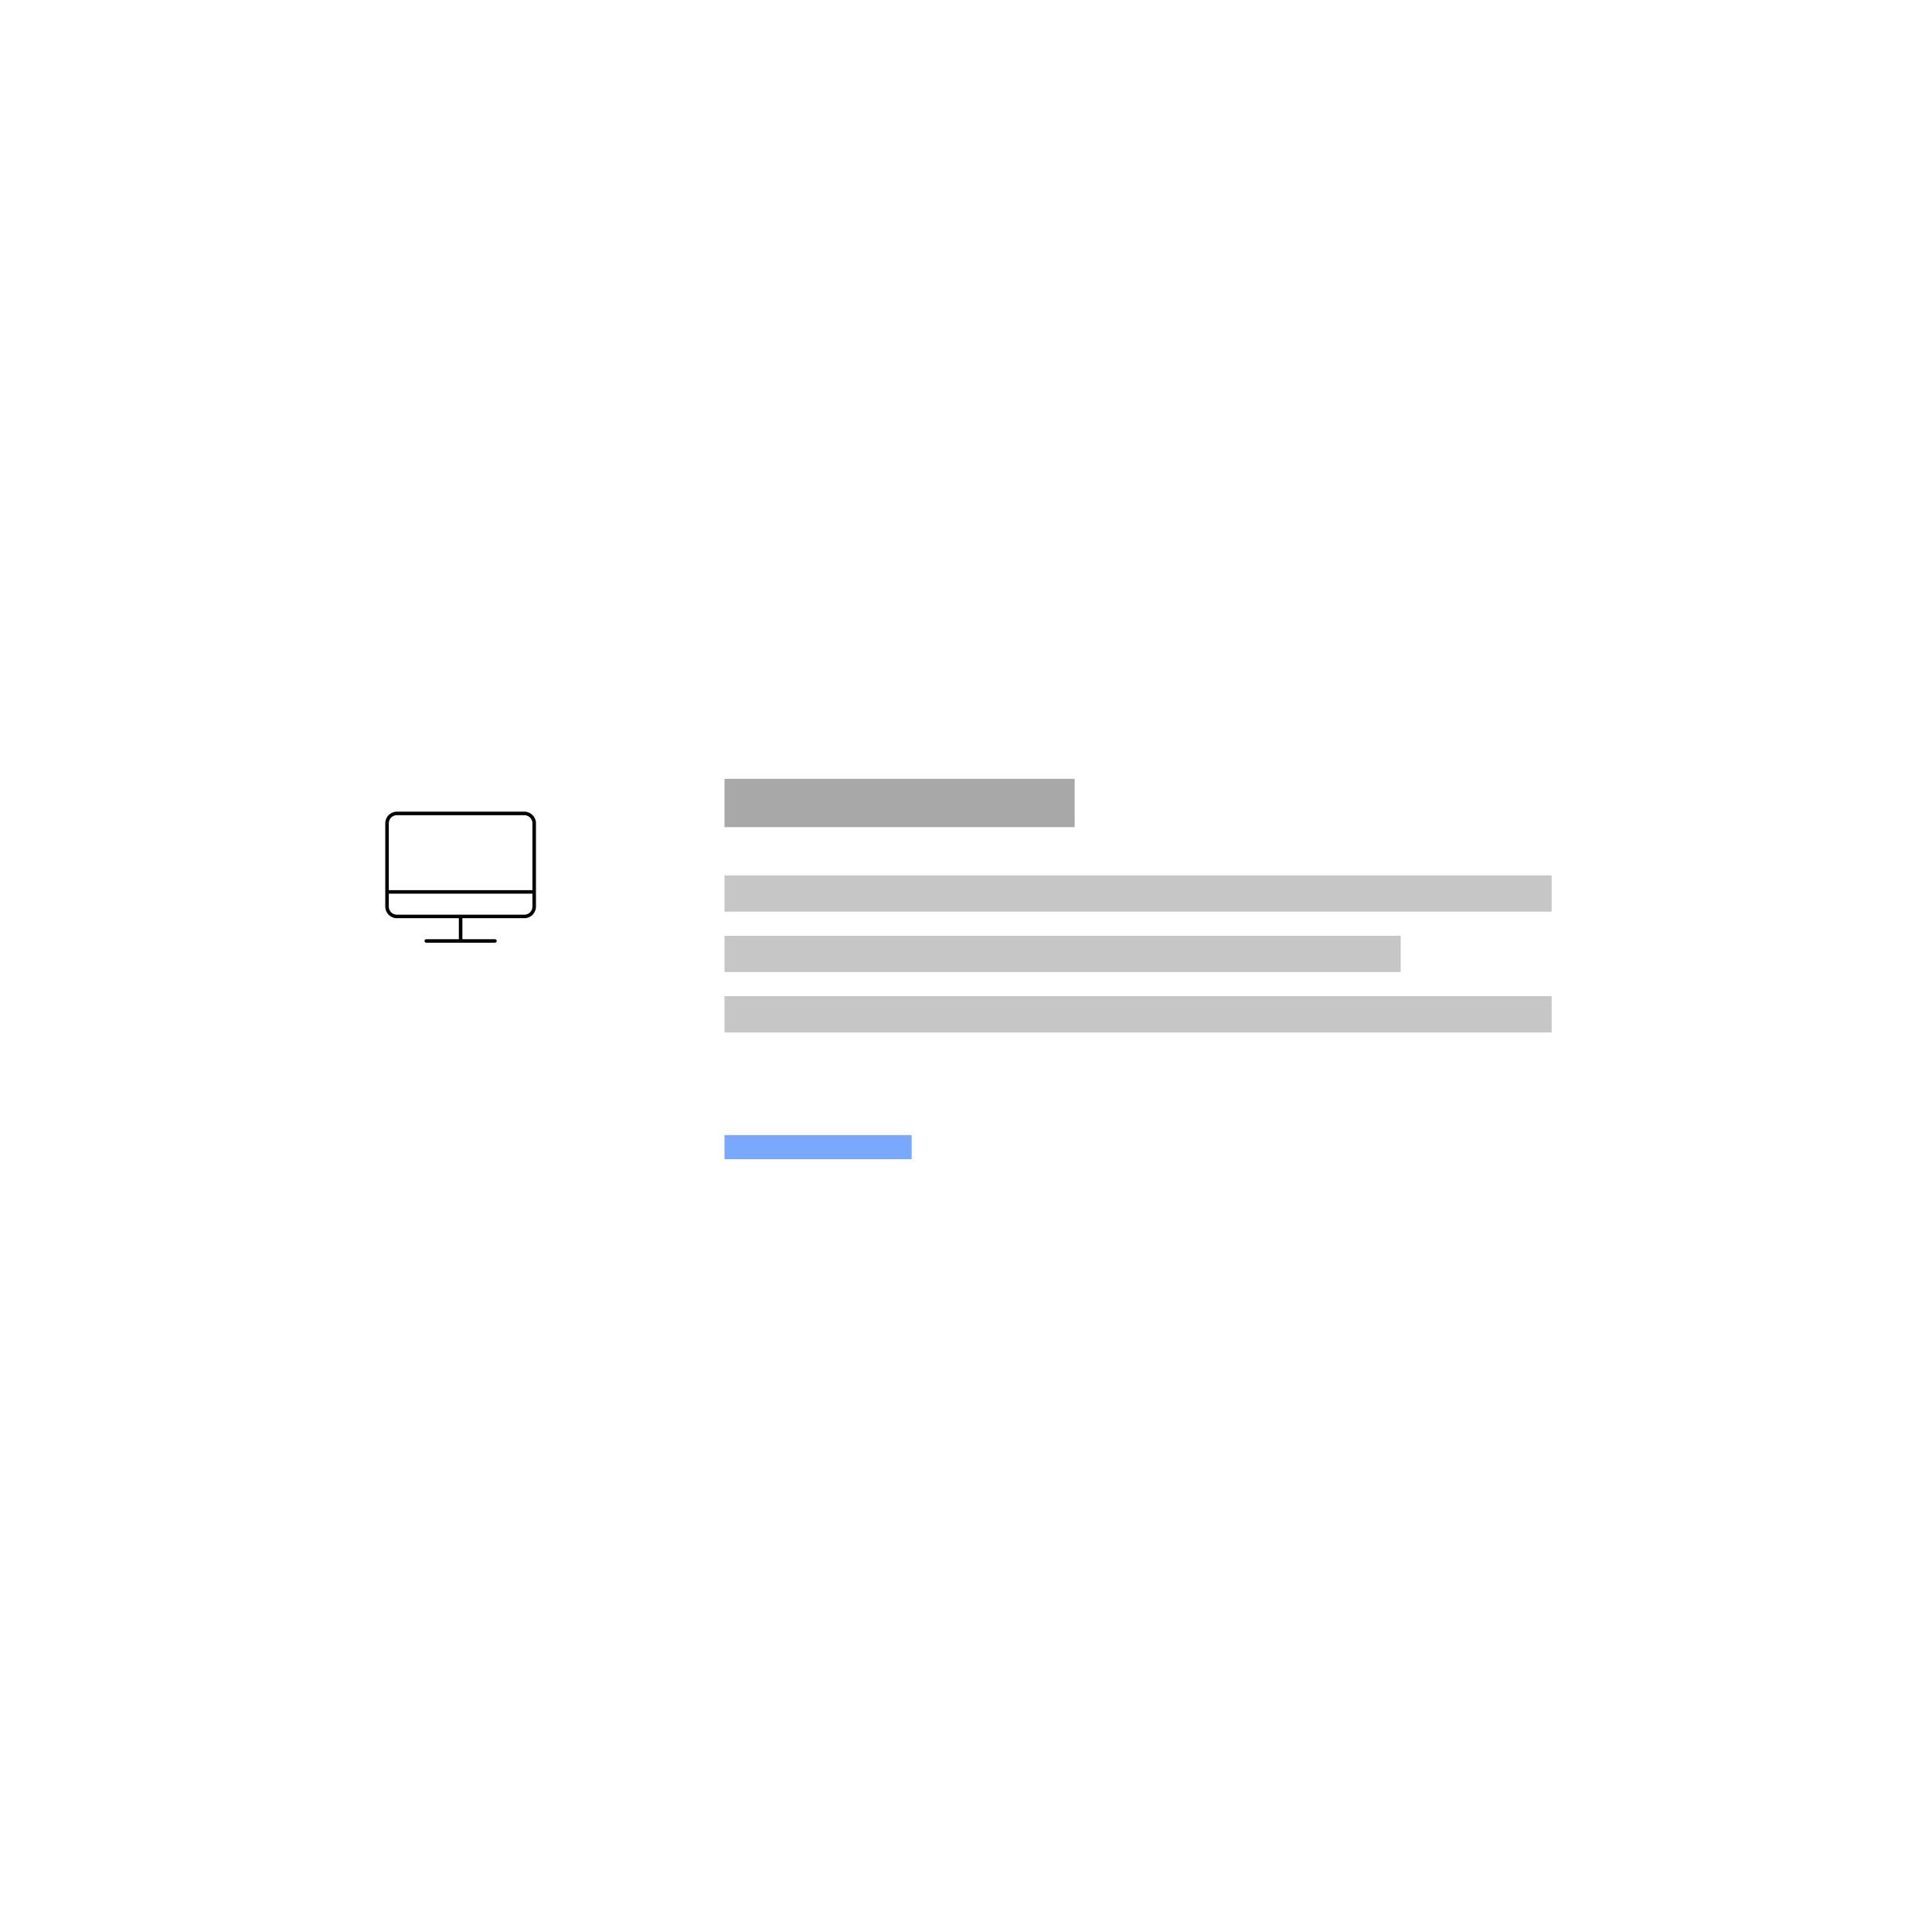
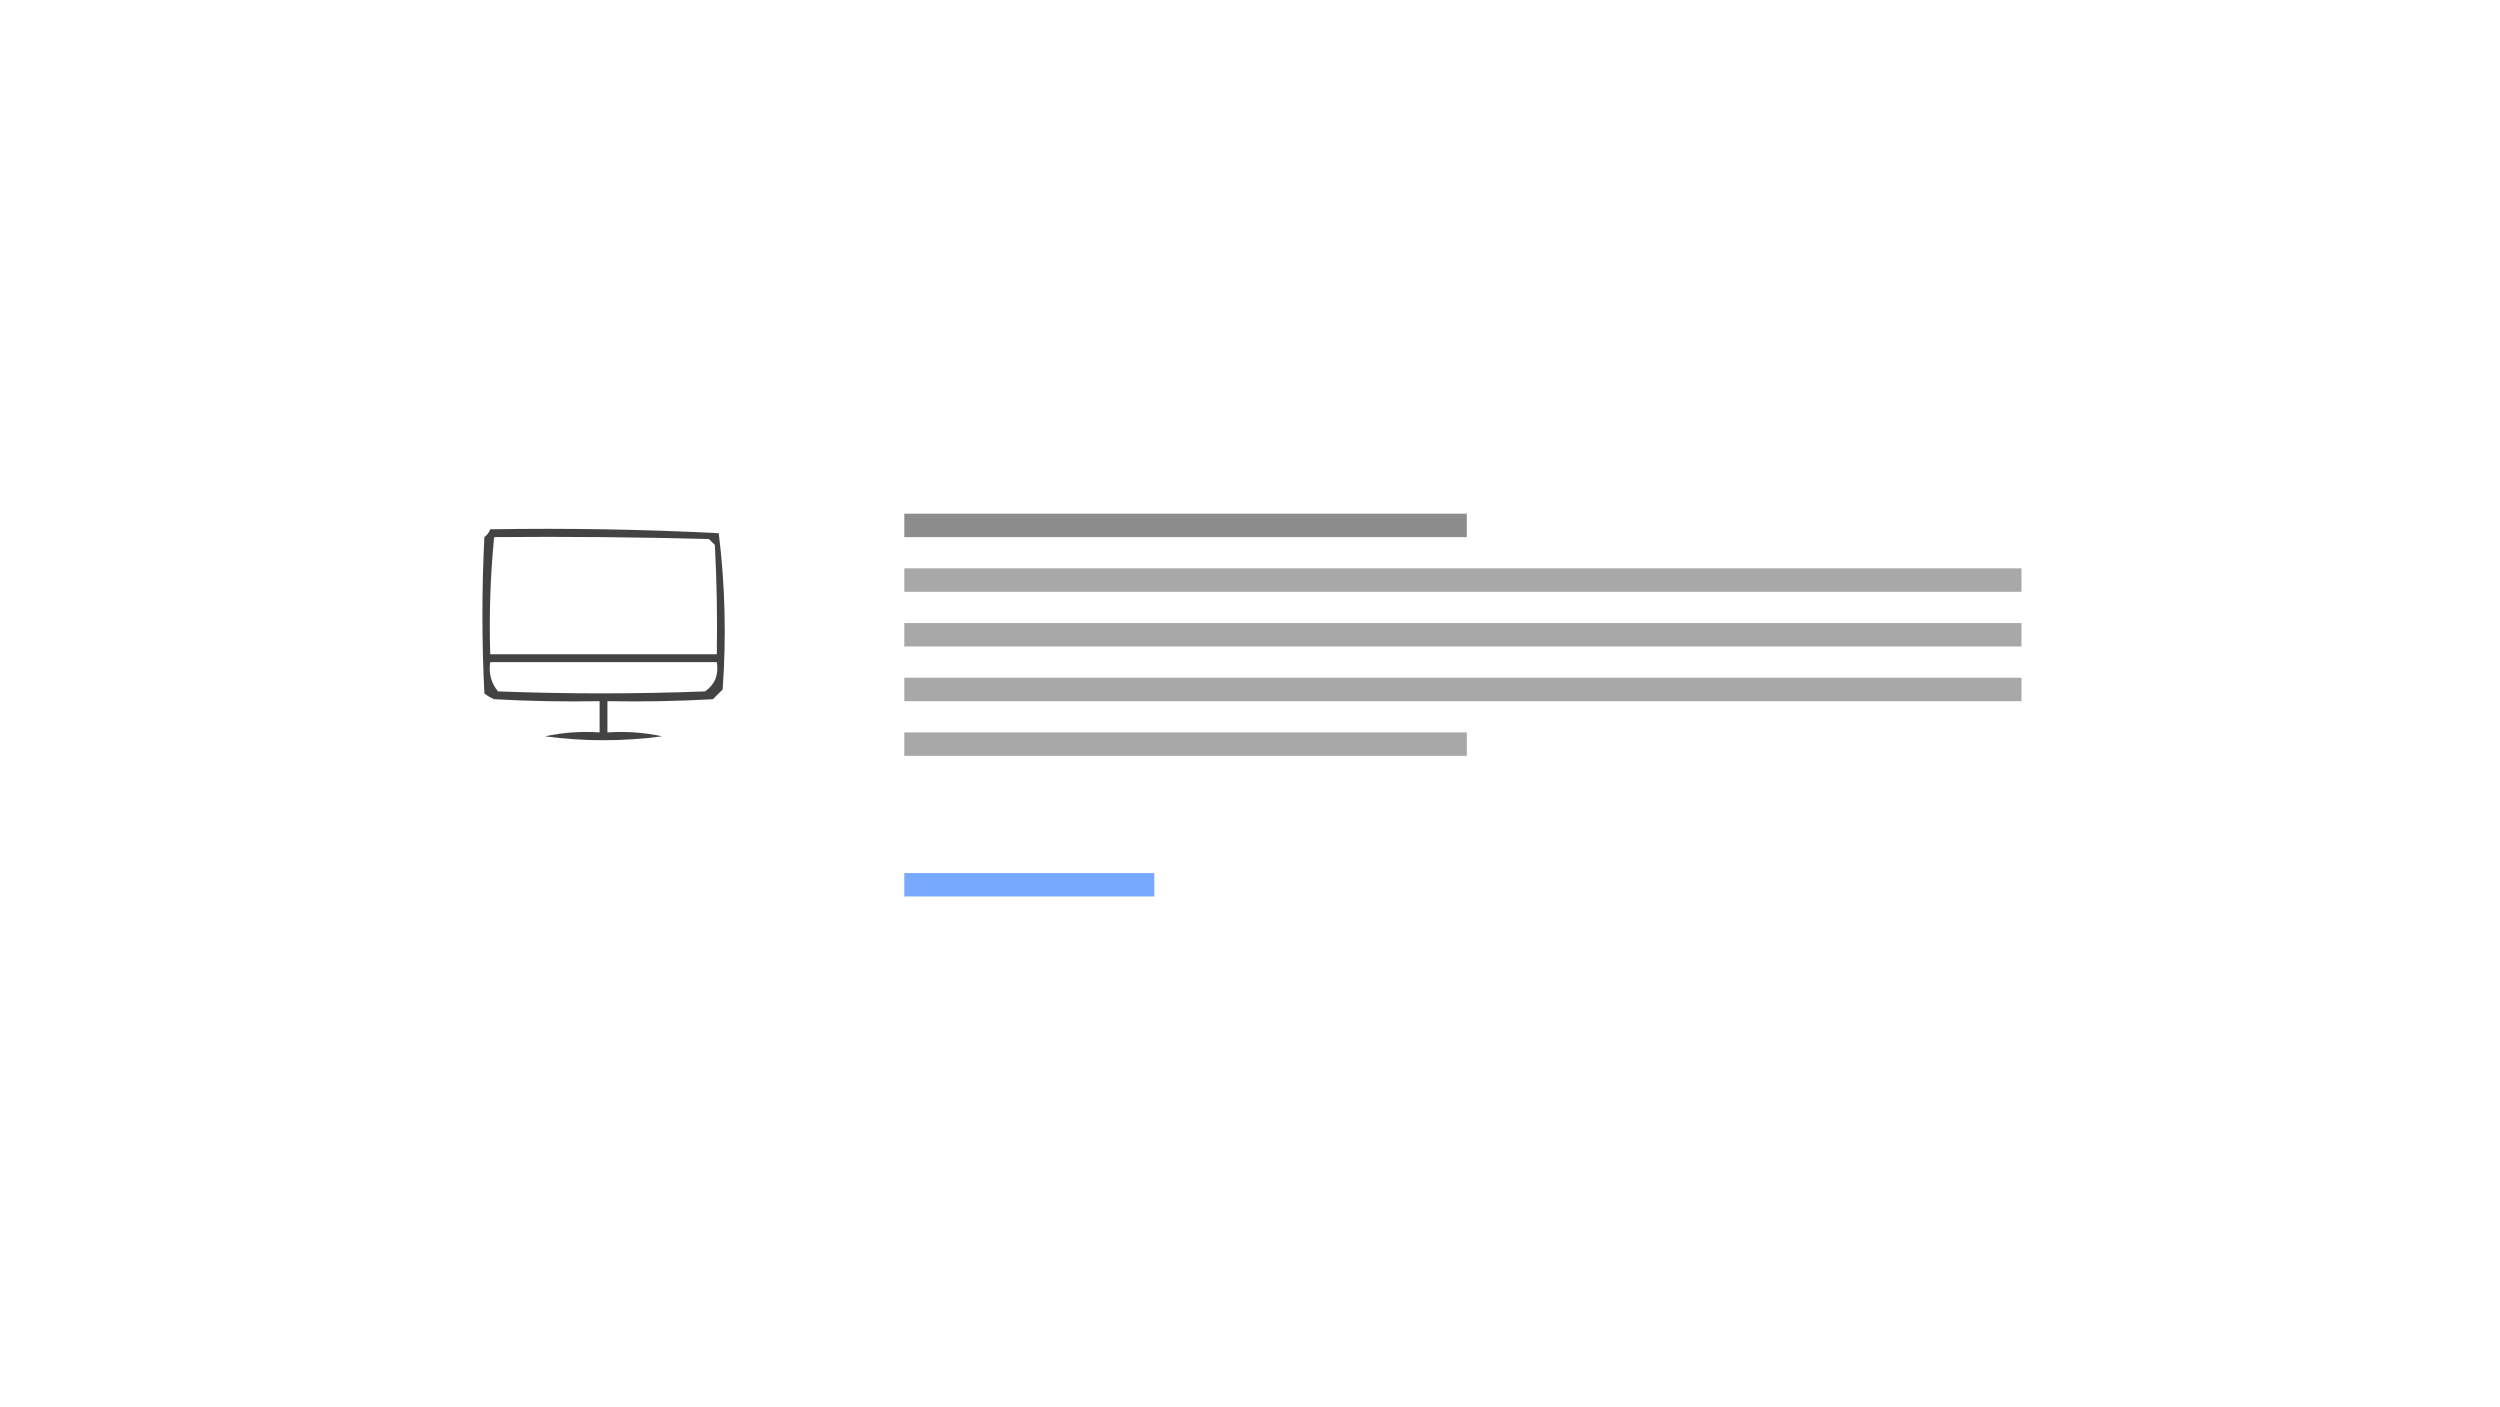
- <svg xmlns="http://www.w3.org/2000/svg" width="320px" height="320px" viewBox="0 0 320 320" version="1.1">
-   <g id="pictogram_item" stroke="none" stroke-width="1" fill="none" fill-rule="evenodd">
-     <g id="Group" transform="translate(63, 129)">
-       <g transform="translate(0, 3)" fill="#000000" id="pictograms/networking/networking-02-copy">
-         <path d="M2.73,3.022 L23.855,3.022 C24.589,3.022 25.187,3.62 25.187,4.355 L25.187,15.437 L1.397,15.437 L1.397,4.355 C1.397,3.62 1.995,3.022 2.73,3.022 M23.855,19.5 L2.73,19.5 C1.995,19.5 1.397,18.902 1.397,18.167 L1.397,16.022 L25.187,16.022 L25.187,18.167 C25.187,18.902 24.589,19.5 23.855,19.5 M2.73,20.085 L13,20.085 L13,23.562 L7.605,23.562 C7.443,23.562 7.312,23.693 7.312,23.855 C7.312,24.016 7.443,24.147 7.605,24.147 L18.98,24.147 C19.142,24.147 19.272,24.016 19.272,23.855 C19.272,23.693 19.142,23.562 18.98,23.562 L13.585,23.562 L13.585,20.085 L23.855,20.085 C24.912,20.085 25.772,19.224 25.772,18.167 L25.772,4.355 C25.772,3.298 24.912,2.437 23.855,2.437 L2.73,2.437 C1.673,2.437 0.812,3.298 0.812,4.355 L0.812,18.167 C0.812,19.224 1.673,20.085 2.73,20.085" id="Fill-1" />
-       </g>
-       <rect id="Rectangle-Copy" fill="#A8A8A8" x="57" y="0" width="58" height="8" />
-       <rect id="Rectangle-Copy-12" fill="#C6C6C6" x="57" y="16" width="137" height="6" />
-       <rect id="Rectangle-Copy-13" fill="#C6C6C6" x="57" y="36" width="137" height="6" />
-       <rect id="Rectangle-Copy-14" fill="#78A9FF" x="57" y="59" width="31" height="4" />
-       <rect id="Rectangle-Copy-15" fill="#C6C6C6" x="57" y="26" width="112" height="6" />
-     </g>
+ <svg xmlns="http://www.w3.org/2000/svg" version="1.1" width="640px" height="360px" style="shape-rendering:geometricPrecision; text-rendering:geometricPrecision; image-rendering:optimizeQuality; fill-rule:evenodd; clip-rule:evenodd">
+   <g>
+     <path style="opacity:1" fill="#8c8d8c" d="M 231.5,131.5 C 279.5,131.5 327.5,131.5 375.5,131.5C 375.5,133.5 375.5,135.5 375.5,137.5C 327.5,137.5 279.5,137.5 231.5,137.5C 231.5,135.5 231.5,133.5 231.5,131.5 Z" />
+   </g>
+   <g>
+     <path style="opacity:0.737" fill="#000000" d="M 125.5,135.5 C 145.076,135.174 164.576,135.507 184,136.5C 185.629,149.739 185.962,163.072 185,176.5C 184.167,177.333 183.333,178.167 182.5,179C 173.506,179.5 164.506,179.666 155.5,179.5C 155.5,182.167 155.5,184.833 155.5,187.5C 160.214,187.173 164.88,187.507 169.5,188.5C 159.5,189.833 149.5,189.833 139.5,188.5C 144.12,187.507 148.786,187.173 153.5,187.5C 153.5,184.833 153.5,182.167 153.5,179.5C 144.494,179.666 135.494,179.5 126.5,179C 125.584,178.626 124.75,178.126 124,177.5C 123.333,164.167 123.333,150.833 124,137.5C 124.717,136.956 125.217,136.289 125.5,135.5 Z M 126.5,137.5 C 144.836,137.333 163.17,137.5 181.5,138C 182,138.5 182.5,139 183,139.5C 183.5,148.827 183.666,158.161 183.5,167.5C 164.167,167.5 144.833,167.5 125.5,167.5C 125.193,157.418 125.526,147.418 126.5,137.5 Z M 125.5,169.5 C 144.833,169.5 164.167,169.5 183.5,169.5C 184.039,172.695 183.039,175.195 180.5,177C 162.833,177.667 145.167,177.667 127.5,177C 125.722,174.865 125.055,172.365 125.5,169.5 Z" />
+   </g>
+   <g>
+     <path style="opacity:1" fill="#a7a8a7" d="M 231.5,145.5 C 326.833,145.5 422.167,145.5 517.5,145.5C 517.5,147.5 517.5,149.5 517.5,151.5C 422.167,151.5 326.833,151.5 231.5,151.5C 231.5,149.5 231.5,147.5 231.5,145.5 Z" />
+   </g>
+   <g>
+     <path style="opacity:1" fill="#a7a8a7" d="M 231.5,159.5 C 326.833,159.5 422.167,159.5 517.5,159.5C 517.5,161.5 517.5,163.5 517.5,165.5C 422.167,165.5 326.833,165.5 231.5,165.5C 231.5,163.5 231.5,161.5 231.5,159.5 Z" />
+   </g>
+   <g>
+     <path style="opacity:1" fill="#a7a8a7" d="M 231.5,173.5 C 326.833,173.5 422.167,173.5 517.5,173.5C 517.5,175.5 517.5,177.5 517.5,179.5C 422.167,179.5 326.833,179.5 231.5,179.5C 231.5,177.5 231.5,175.5 231.5,173.5 Z" />
+   </g>
+   <g>
+     <path style="opacity:1" fill="#a7a8a7" d="M 231.5,187.5 C 279.5,187.5 327.5,187.5 375.5,187.5C 375.5,189.5 375.5,191.5 375.5,193.5C 327.5,193.5 279.5,193.5 231.5,193.5C 231.5,191.5 231.5,189.5 231.5,187.5 Z" />
+   </g>
+   <g>
+     <path style="opacity:1" fill="#78a9ff" d="M 231.5,223.5 C 252.833,223.5 274.167,223.5 295.5,223.5C 295.5,225.5 295.5,227.5 295.5,229.5C 274.167,229.5 252.833,229.5 231.5,229.5C 231.5,227.5 231.5,225.5 231.5,223.5 Z" />
  </g>
</svg>
